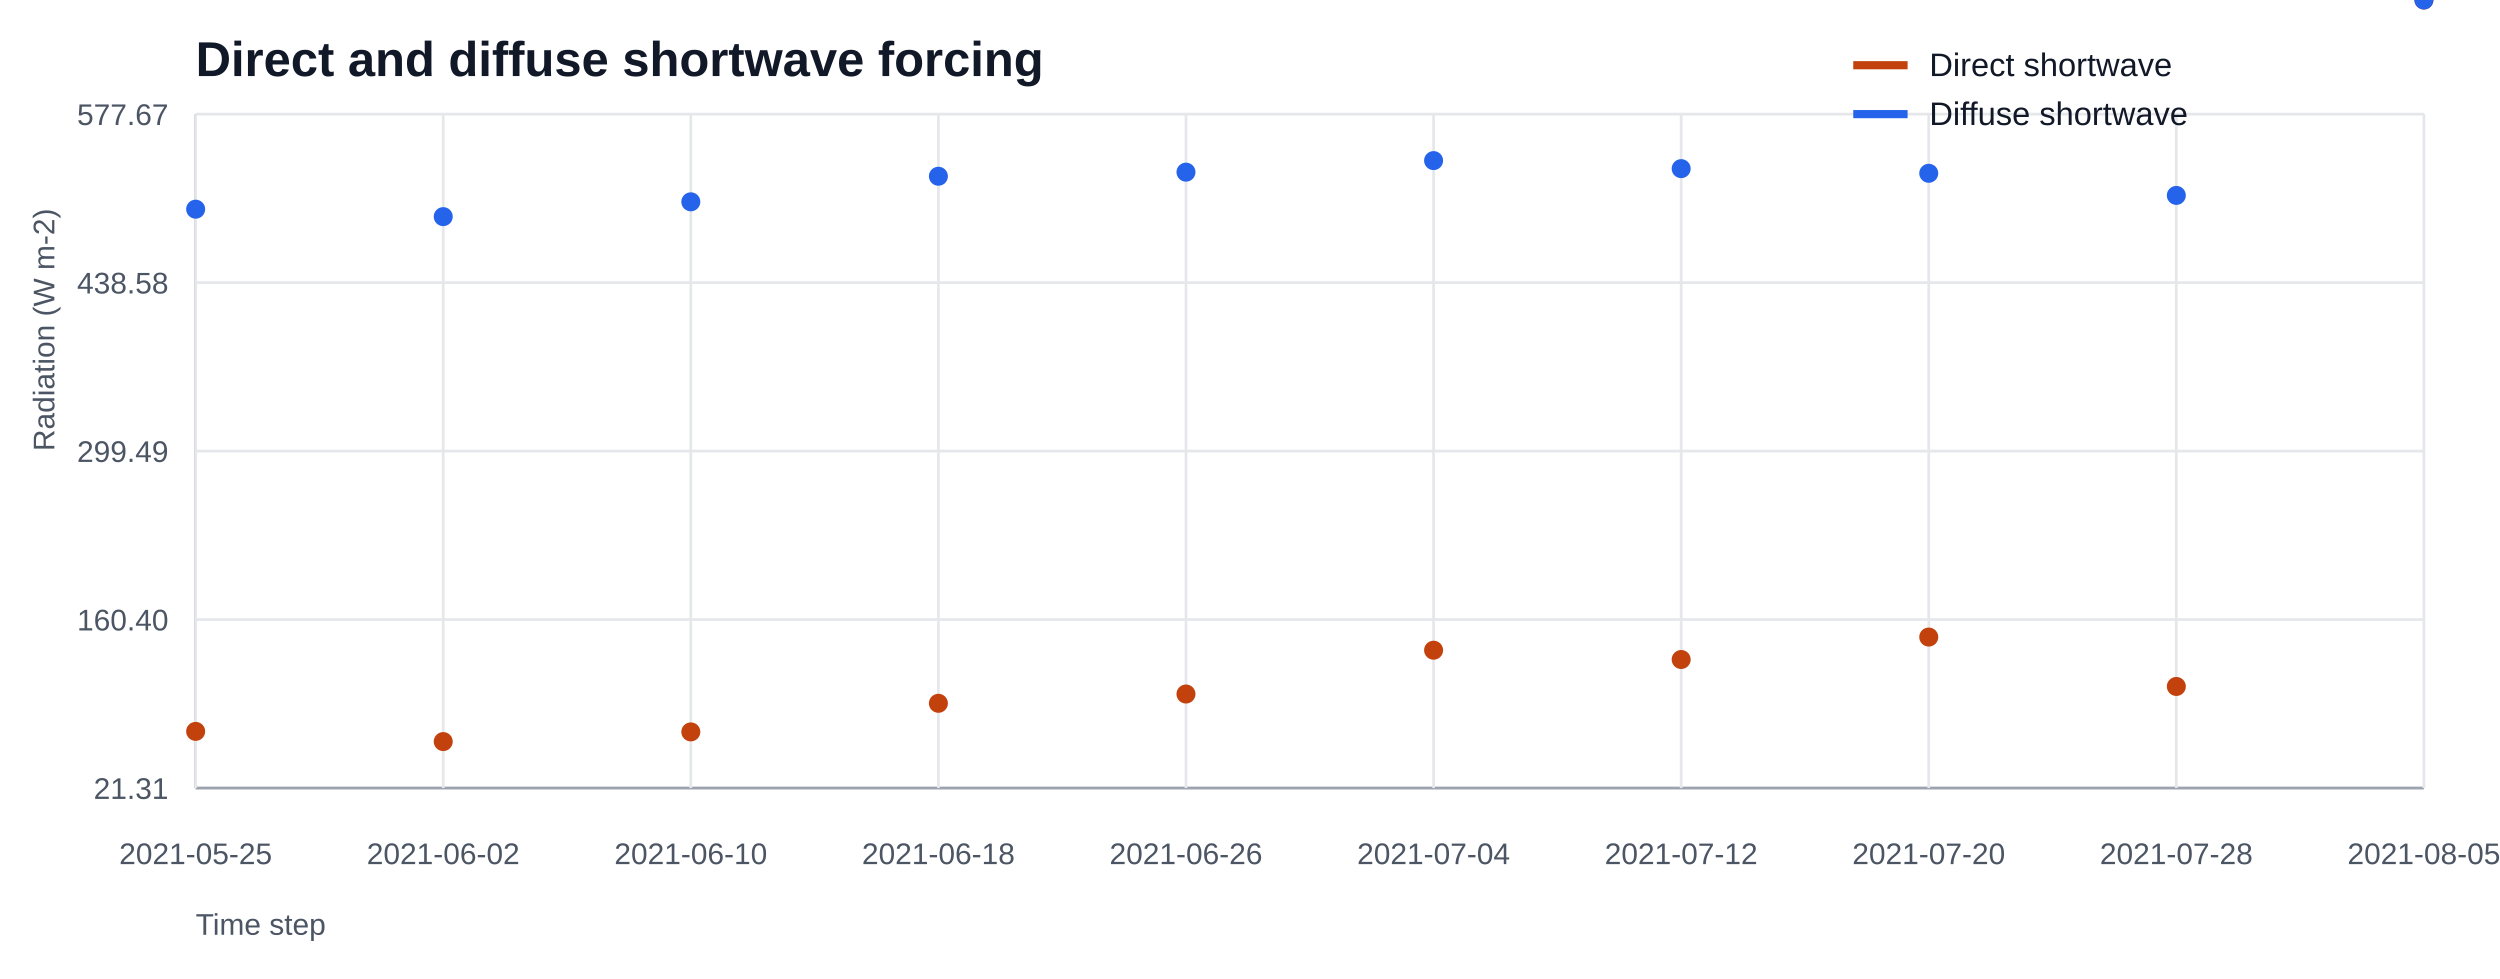
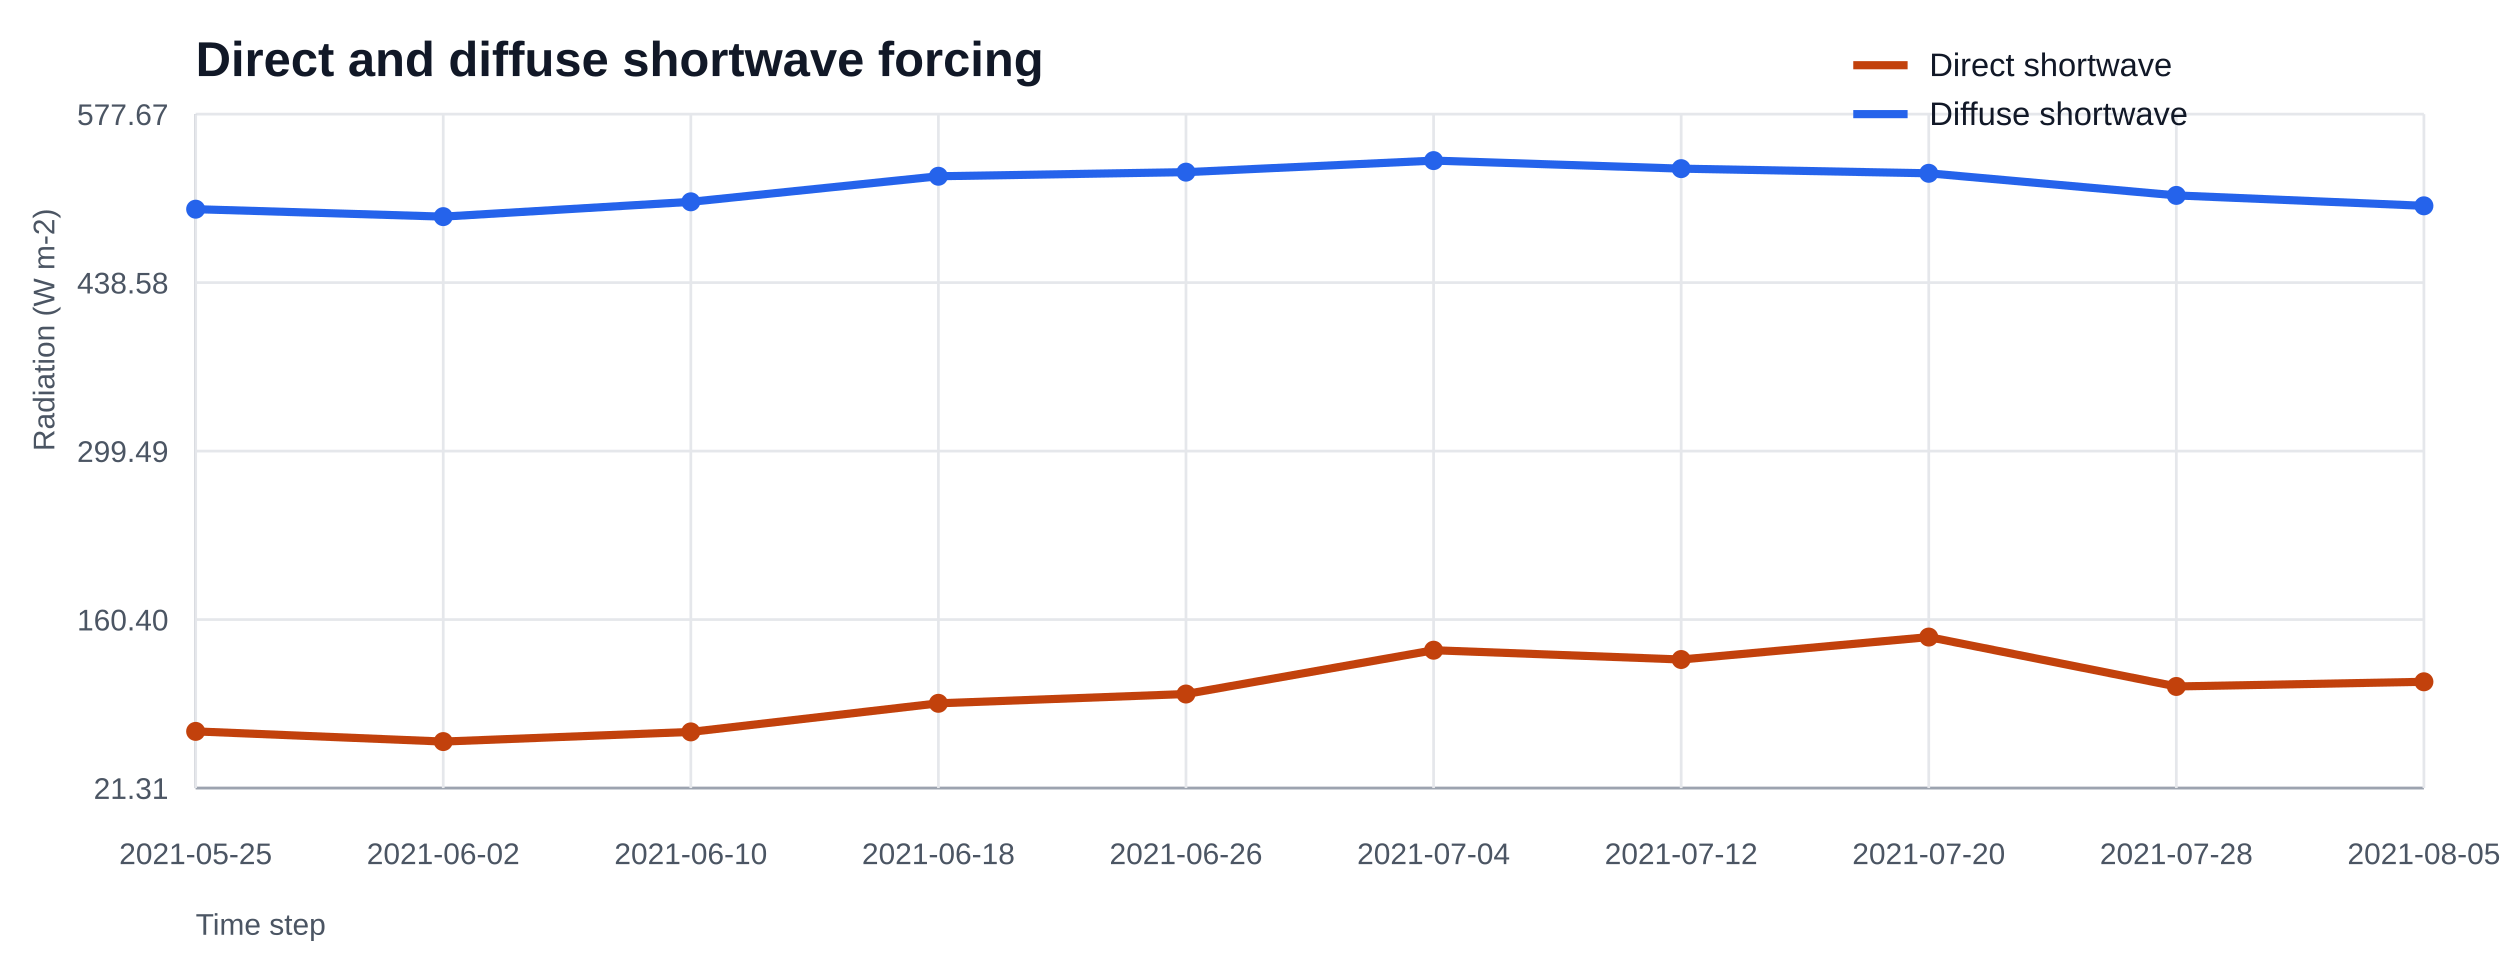
<svg xmlns="http://www.w3.org/2000/svg" width="920" height="360" viewBox="0 0 920 360">
  <style>text{font-family:Arial,sans-serif;fill:#111827;}.axis{stroke:#9ca3af;stroke-width:1;}.grid{stroke:#e5e7eb;stroke-width:1;}.legend{font-size:12px;}.tick{font-size:11px;fill:#4b5563;}.title{font-size:18px;font-weight:700;}</style>
  <text class="title" x="72" y="28">Direct and diffuse shortwave forcing</text>
  <text class="tick" x="72" y="344">Time step</text>
  <text class="tick" transform="translate(20 166.0) rotate(-90)">Radiation (W m-2)</text>
  <line class="grid" x1="72" y1="290.00" x2="892" y2="290.00" />
  <text class="tick" x="62" y="294.00" text-anchor="end">21.31</text>
  <line class="grid" x1="72" y1="228.00" x2="892" y2="228.00" />
  <text class="tick" x="62" y="232.00" text-anchor="end">160.40</text>
  <line class="grid" x1="72" y1="166.00" x2="892" y2="166.00" />
  <text class="tick" x="62" y="170.00" text-anchor="end">299.49</text>
  <line class="grid" x1="72" y1="104.00" x2="892" y2="104.00" />
  <text class="tick" x="62" y="108.00" text-anchor="end">438.58</text>
  <line class="grid" x1="72" y1="42.00" x2="892" y2="42.00" />
  <text class="tick" x="62" y="46.00" text-anchor="end">577.67</text>
  <line class="axis" x1="72" y1="42" x2="72" y2="290" />
  <line class="axis" x1="72" y1="290" x2="892" y2="290" />
  <line class="grid" x1="72.00" y1="42" x2="72.00" y2="290" />
  <text class="tick" x="72.00" y="318" text-anchor="middle">2021-05-25</text>
  <line class="grid" x1="163.11" y1="42" x2="163.11" y2="290" />
  <text class="tick" x="163.11" y="318" text-anchor="middle">2021-06-02</text>
  <line class="grid" x1="254.22" y1="42" x2="254.22" y2="290" />
  <text class="tick" x="254.22" y="318" text-anchor="middle">2021-06-10</text>
  <line class="grid" x1="345.33" y1="42" x2="345.33" y2="290" />
  <text class="tick" x="345.33" y="318" text-anchor="middle">2021-06-18</text>
  <line class="grid" x1="436.44" y1="42" x2="436.44" y2="290" />
  <text class="tick" x="436.44" y="318" text-anchor="middle">2021-06-26</text>
  <line class="grid" x1="527.56" y1="42" x2="527.56" y2="290" />
  <text class="tick" x="527.56" y="318" text-anchor="middle">2021-07-04</text>
  <line class="grid" x1="618.67" y1="42" x2="618.67" y2="290" />
  <text class="tick" x="618.67" y="318" text-anchor="middle">2021-07-12</text>
  <line class="grid" x1="709.78" y1="42" x2="709.78" y2="290" />
  <text class="tick" x="709.78" y="318" text-anchor="middle">2021-07-20</text>
  <line class="grid" x1="800.89" y1="42" x2="800.89" y2="290" />
  <text class="tick" x="800.89" y="318" text-anchor="middle">2021-07-28</text>
  <line class="grid" x1="892.00" y1="42" x2="892.00" y2="290" />
  <text class="tick" x="892.00" y="318" text-anchor="middle">2021-08-05</text>
-   <polyline fill="none" stroke="#c2410c" stroke-width="3" points="72.00,269.15 163.11,272.90 254.22,269.34 345.33,258.82 436.44,255.40 527.56,239.28 618.67,242.70 709.78,234.44 800.89,252.62 892.00,nan" />
+   <polyline fill="none" stroke="#c2410c" stroke-width="3" points="72.00,269.15 163.11,272.90 254.22,269.34 345.33,258.82 436.44,255.40 527.56,239.28 618.67,242.70 709.78,234.44 800.89,252.62 892.00,250.90" />
  <circle cx="72.00" cy="269.15" r="3.5" fill="#c2410c" />
  <circle cx="163.11" cy="272.90" r="3.5" fill="#c2410c" />
  <circle cx="254.22" cy="269.34" r="3.5" fill="#c2410c" />
  <circle cx="345.33" cy="258.82" r="3.5" fill="#c2410c" />
  <circle cx="436.44" cy="255.40" r="3.5" fill="#c2410c" />
  <circle cx="527.56" cy="239.28" r="3.5" fill="#c2410c" />
  <circle cx="618.67" cy="242.70" r="3.5" fill="#c2410c" />
  <circle cx="709.78" cy="234.44" r="3.5" fill="#c2410c" />
  <circle cx="800.89" cy="252.62" r="3.5" fill="#c2410c" />
-   <circle cx="892.00" cy="nan" r="3.5" fill="#c2410c" />
+   <circle cx="892.00" cy="250.90" r="3.5" fill="#c2410c" />
  <line x1="682" y1="24" x2="702" y2="24" stroke="#c2410c" stroke-width="3" />
  <text class="legend" x="710" y="28">Direct shortwave</text>
-   <polyline fill="none" stroke="#2563eb" stroke-width="3" points="72.00,76.98 163.11,79.72 254.22,74.27 345.33,64.86 436.44,63.35 527.56,59.10 618.67,62.06 709.78,63.77 800.89,71.91 892.00,nan" />
+   <polyline fill="none" stroke="#2563eb" stroke-width="3" points="72.00,76.98 163.11,79.72 254.22,74.27 345.33,64.86 436.44,63.35 527.56,59.10 618.67,62.06 709.78,63.77 800.89,71.91 892.00,75.74" />
  <circle cx="72.00" cy="76.98" r="3.5" fill="#2563eb" />
  <circle cx="163.11" cy="79.72" r="3.5" fill="#2563eb" />
  <circle cx="254.22" cy="74.27" r="3.5" fill="#2563eb" />
  <circle cx="345.33" cy="64.86" r="3.5" fill="#2563eb" />
  <circle cx="436.44" cy="63.35" r="3.5" fill="#2563eb" />
  <circle cx="527.56" cy="59.10" r="3.5" fill="#2563eb" />
  <circle cx="618.67" cy="62.06" r="3.5" fill="#2563eb" />
  <circle cx="709.78" cy="63.77" r="3.5" fill="#2563eb" />
  <circle cx="800.89" cy="71.91" r="3.5" fill="#2563eb" />
-   <circle cx="892.00" cy="nan" r="3.5" fill="#2563eb" />
+   <circle cx="892.00" cy="75.74" r="3.5" fill="#2563eb" />
  <line x1="682" y1="42" x2="702" y2="42" stroke="#2563eb" stroke-width="3" />
  <text class="legend" x="710" y="46">Diffuse shortwave</text>
</svg>
